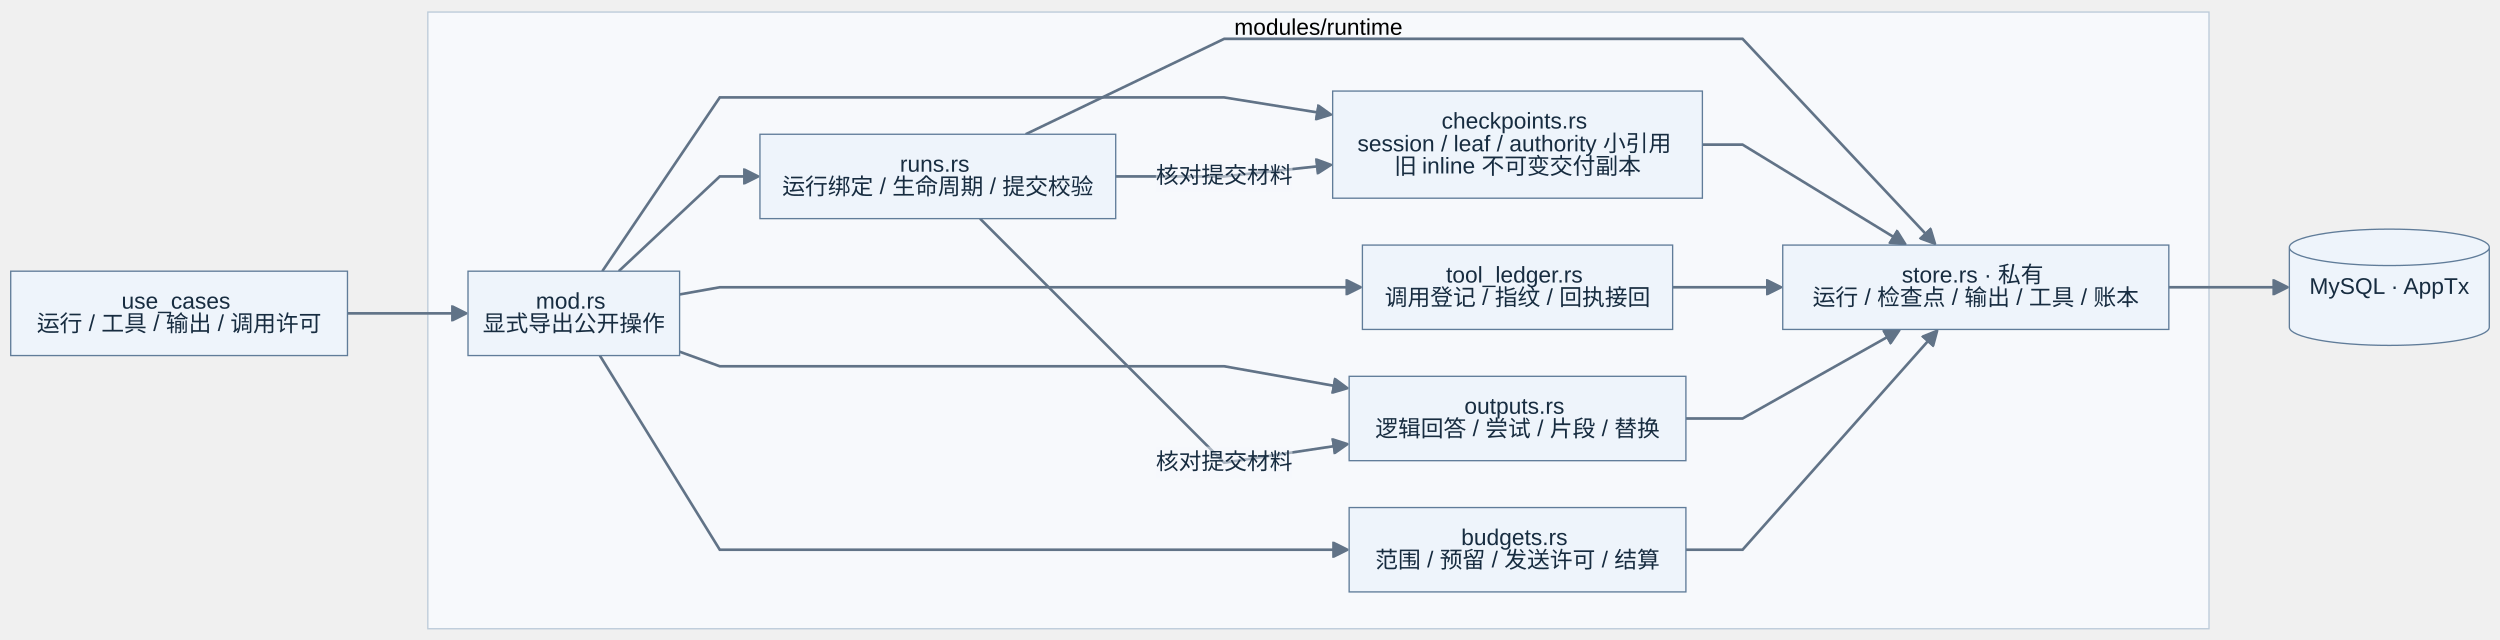
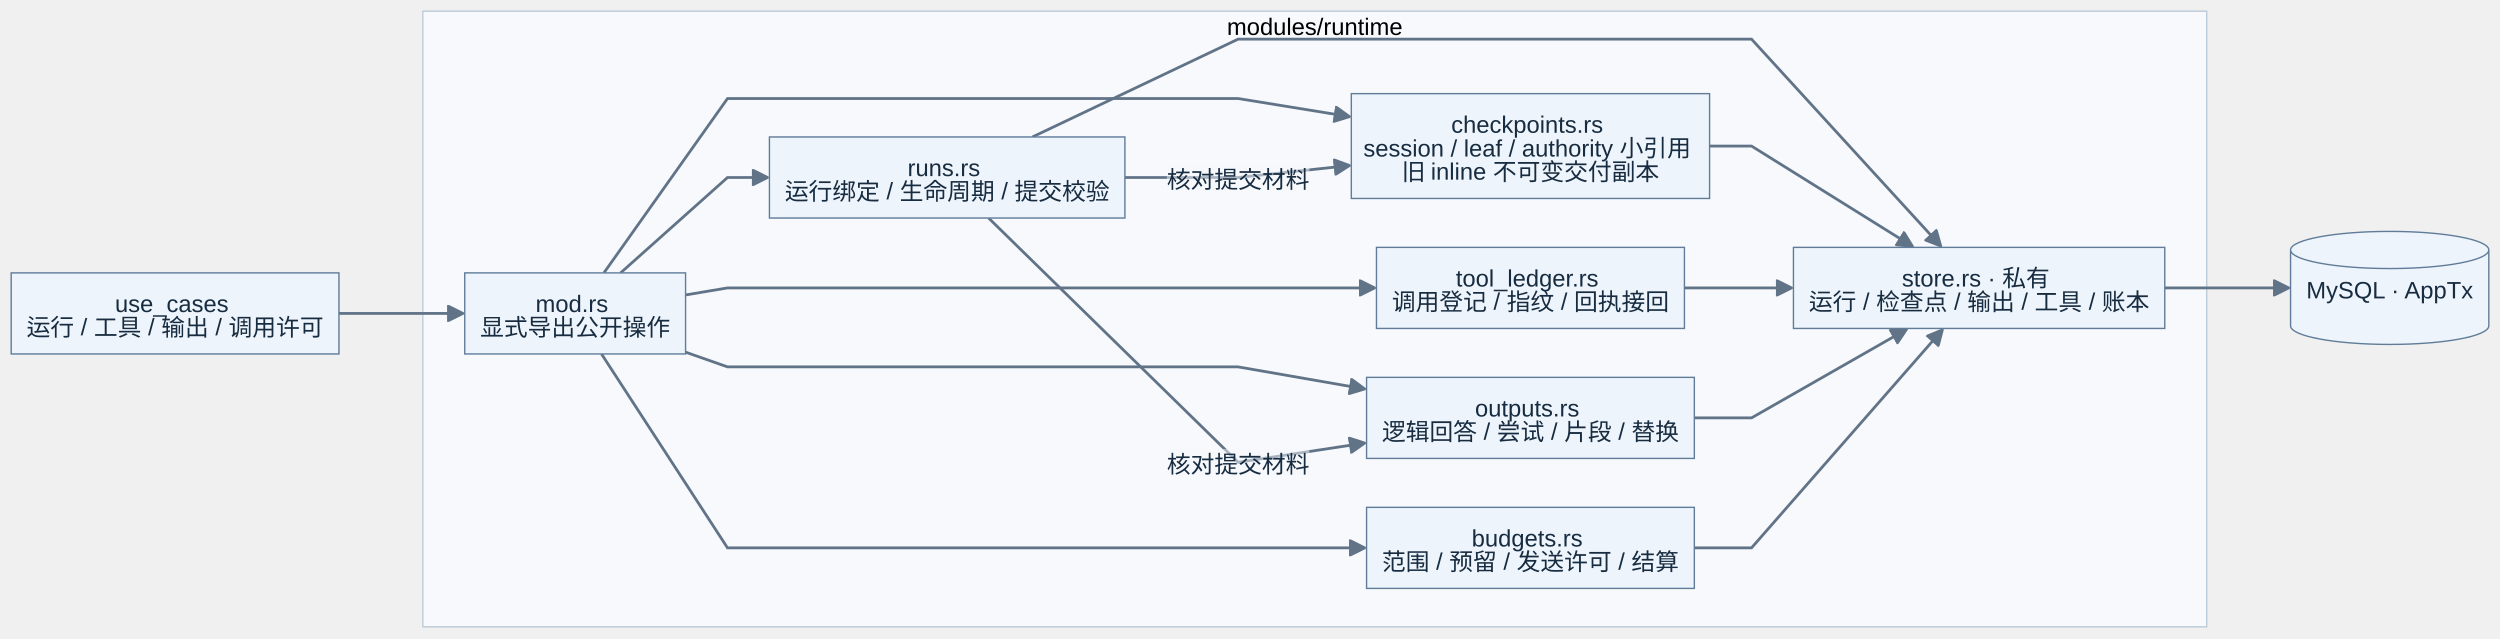
- <svg xmlns="http://www.w3.org/2000/svg" aria-roledescription="flowchart-v2" role="graphics-document document" viewBox="-8 -9 1866.812 477.5" height="477.5" width="1866.812" id="diagramS08">
+ <svg xmlns="http://www.w3.org/2000/svg" aria-roledescription="flowchart-v2" role="graphics-document document" viewBox="-8 -8 1788.724 456.5" height="456.5" width="1788.724" id="diagramS08">
  <style>#diagramS08{font-family:PingFang SC,Microsoft YaHei,Arial,sans-serif;font-size:17px;fill:#172c40;}#diagramS08 .error-icon{fill:#ffffff;}#diagramS08 .error-text{fill:#000000;stroke:#000000;}#diagramS08 .edge-thickness-normal{stroke-width:2px;}#diagramS08 .edge-thickness-thick{stroke-width:3.5px;}#diagramS08 .edge-pattern-solid{stroke-dasharray:0;}#diagramS08 .edge-pattern-dashed{stroke-dasharray:3;}#diagramS08 .edge-pattern-dotted{stroke-dasharray:2;}#diagramS08 .marker{fill:#617387;stroke:#617387;}#diagramS08 .marker.cross{stroke:#617387;}#diagramS08 svg{font-family:PingFang SC,Microsoft YaHei,Arial,sans-serif;font-size:17px;}#diagramS08 .label{font-family:PingFang SC,Microsoft YaHei,Arial,sans-serif;color:#172c40;}#diagramS08 .cluster-label text{fill:#000000;}#diagramS08 .cluster-label span,#diagramS08 p{color:#000000;}#diagramS08 .label text,#diagramS08 span,#diagramS08 p{fill:#172c40;color:#172c40;}#diagramS08 .node rect,#diagramS08 .node circle,#diagramS08 .node ellipse,#diagramS08 .node polygon,#diagramS08 .node path{fill:#eef4fb;stroke:#607c99;stroke-width:1px;}#diagramS08 .flowchart-label text{text-anchor:middle;}#diagramS08 .node .katex path{fill:#000;stroke:#000;stroke-width:1px;}#diagramS08 .node .label{text-align:center;}#diagramS08 .node.clickable{cursor:pointer;}#diagramS08 .arrowheadPath{fill:#0b0b0b;}#diagramS08 .edgePath .path{stroke:#617387;stroke-width:2.0px;}#diagramS08 .flowchart-link{stroke:#617387;fill:none;}#diagramS08 .edgeLabel{background-color:#f5f8fb;text-align:center;}#diagramS08 .edgeLabel rect{opacity:0.5;background-color:#f5f8fb;fill:#f5f8fb;}#diagramS08 .labelBkg{background-color:rgba(245, 248, 251, 0.5);}#diagramS08 .cluster rect{fill:#f7f9fc;stroke:#bccbd9;stroke-width:1px;}#diagramS08 .cluster text{fill:#000000;}#diagramS08 .cluster span,#diagramS08 p{color:#000000;}#diagramS08 div.mermaidTooltip{position:absolute;text-align:center;max-width:200px;padding:2px;font-family:PingFang SC,Microsoft YaHei,Arial,sans-serif;font-size:12px;background:#ffffff;border:1px solid hsl(0, 0%, 90%);border-radius:2px;pointer-events:none;z-index:100;}#diagramS08 .flowchartTitleText{text-anchor:middle;font-size:18px;fill:#172c40;}#diagramS08 :root{--mermaid-font-family:PingFang SC,Microsoft YaHei,Arial,sans-serif;}</style>
  <g>
    <marker orient="auto" markerHeight="12" markerWidth="12" markerUnits="userSpaceOnUse" refY="5" refX="6" viewBox="0 0 10 10" class="marker flowchart" id="diagramS08_flowchart-pointEnd">
      <path style="stroke-width: 1; stroke-dasharray: 1, 0;" class="arrowMarkerPath" d="M 0 0 L 10 5 L 0 10 z" />
    </marker>
    <marker orient="auto" markerHeight="12" markerWidth="12" markerUnits="userSpaceOnUse" refY="5" refX="4.5" viewBox="0 0 10 10" class="marker flowchart" id="diagramS08_flowchart-pointStart">
      <path style="stroke-width: 1; stroke-dasharray: 1, 0;" class="arrowMarkerPath" d="M 0 5 L 10 10 L 10 0 z" />
    </marker>
    <marker orient="auto" markerHeight="11" markerWidth="11" markerUnits="userSpaceOnUse" refY="5" refX="11" viewBox="0 0 10 10" class="marker flowchart" id="diagramS08_flowchart-circleEnd">
      <circle style="stroke-width: 1; stroke-dasharray: 1, 0;" class="arrowMarkerPath" r="5" cy="5" cx="5" />
    </marker>
    <marker orient="auto" markerHeight="11" markerWidth="11" markerUnits="userSpaceOnUse" refY="5" refX="-1" viewBox="0 0 10 10" class="marker flowchart" id="diagramS08_flowchart-circleStart">
      <circle style="stroke-width: 1; stroke-dasharray: 1, 0;" class="arrowMarkerPath" r="5" cy="5" cx="5" />
    </marker>
    <marker orient="auto" markerHeight="11" markerWidth="11" markerUnits="userSpaceOnUse" refY="5.2" refX="12" viewBox="0 0 11 11" class="marker cross flowchart" id="diagramS08_flowchart-crossEnd">
      <path style="stroke-width: 2; stroke-dasharray: 1, 0;" class="arrowMarkerPath" d="M 1,1 l 9,9 M 10,1 l -9,9" />
    </marker>
    <marker orient="auto" markerHeight="11" markerWidth="11" markerUnits="userSpaceOnUse" refY="5.2" refX="-1" viewBox="0 0 11 11" class="marker cross flowchart" id="diagramS08_flowchart-crossStart">
      <path style="stroke-width: 2; stroke-dasharray: 1, 0;" class="arrowMarkerPath" d="M 1,1 l 9,9 M 10,1 l -9,9" />
    </marker>
    <g class="root">
      <g class="clusters">
        <g id="C08_MODULE" class="cluster default flowchart-label">
-           <rect height="460.5" width="1330.047" y="0" x="311.469" ry="0" rx="0" style="" />
-           <g transform="translate(976.4922, 0)" class="cluster-label">
+           <rect height="440.5" width="1276.359" y="0" x="294.516" ry="0" rx="0" style="" />
+           <g transform="translate(932.6953, 0)" class="cluster-label">
            <text style="">
              <tspan class="row" x="0" dy="1em" xml:space="preserve">modules/runtime</tspan>
            </text>
          </g>
        </g>
      </g>
      <g class="edgePaths">
-         <path marker-end="url(#diagramS08_flowchart-pointEnd)" style="fill:none;" class="edge-thickness-normal edge-pattern-solid flowchart-link LS-C08_API LE-C08_RUN" id="L-C08_API-C08_RUN-0" d="M454.048,193.5L529.469,122.75L554.169,122.75" />
-         <path marker-end="url(#diagramS08_flowchart-pointEnd)" style="fill:none;" class="edge-thickness-normal edge-pattern-solid flowchart-link LS-C08_API LE-C08_CHECK" id="L-C08_API-C08_CHECK-0" d="M441.762,193.5L529.469,63.75L692.297,63.75L906.125,63.75L981.892,75.943" />
-         <path marker-end="url(#diagramS08_flowchart-pointEnd)" style="fill:none;" class="edge-thickness-normal edge-pattern-solid flowchart-link LS-C08_API LE-C08_TOOL" id="L-C08_API-C08_TOOL-0" d="M499.469,210.867L529.469,205.5L692.297,205.5L906.125,205.5L1004.044,205.5" />
-         <path marker-end="url(#diagramS08_flowchart-pointEnd)" style="fill:none;" class="edge-thickness-normal edge-pattern-solid flowchart-link LS-C08_API LE-C08_OUT" id="L-C08_API-C08_OUT-0" d="M499.469,253.628L529.469,264.5L692.297,264.5L906.125,264.5L994.22,280.185" />
-         <path marker-end="url(#diagramS08_flowchart-pointEnd)" style="fill:none;" class="edge-thickness-normal edge-pattern-solid flowchart-link LS-C08_API LE-C08_BUDGET" id="L-C08_API-C08_BUDGET-0" d="M439.922,256.5L529.469,401.5L692.297,401.5L906.125,401.5L994.138,401.5" />
-         <path marker-end="url(#diagramS08_flowchart-pointEnd)" style="fill:none;" class="edge-thickness-normal edge-pattern-solid flowchart-link LS-C08_RUN LE-C08_CHECK" id="L-C08_RUN-C08_CHECK-0" d="M825.125,122.75L906.125,122.75L981.856,114.539" />
-         <path marker-end="url(#diagramS08_flowchart-pointEnd)" style="fill:none;" class="edge-thickness-normal edge-pattern-solid flowchart-link LS-C08_RUN LE-C08_OUT" id="L-C08_RUN-C08_OUT-0" d="M723.808,154.25L906.125,336.5L994.197,323.232" />
-         <path marker-end="url(#diagramS08_flowchart-pointEnd)" style="fill:none;" class="edge-thickness-normal edge-pattern-solid flowchart-link LS-C08_RUN LE-C08_STORE" id="L-C08_RUN-C08_STORE-0" d="M757.85,91.25L906.125,20L1125.172,20L1293.219,20L1434.167,170.136" />
-         <path marker-end="url(#diagramS08_flowchart-pointEnd)" style="fill:none;" class="edge-thickness-normal edge-pattern-solid flowchart-link LS-C08_CHECK LE-C08_STORE" id="L-C08_CHECK-C08_STORE-0" d="M1263.219,99L1293.219,99L1411.337,171.235" />
-         <path marker-end="url(#diagramS08_flowchart-pointEnd)" style="fill:none;" class="edge-thickness-normal edge-pattern-solid flowchart-link LS-C08_TOOL LE-C08_STORE" id="L-C08_TOOL-C08_STORE-0" d="M1241,205.5L1293.219,205.5L1317.919,205.5" />
-         <path marker-end="url(#diagramS08_flowchart-pointEnd)" style="fill:none;" class="edge-thickness-normal edge-pattern-solid flowchart-link LS-C08_OUT LE-C08_STORE" id="L-C08_OUT-C08_STORE-0" d="M1250.906,303.5L1293.219,303.5L1406.772,239.599" />
-         <path marker-end="url(#diagramS08_flowchart-pointEnd)" style="fill:none;" class="edge-thickness-normal edge-pattern-solid flowchart-link LS-C08_BUDGET LE-C08_STORE" id="L-C08_BUDGET-C08_STORE-0" d="M1250.906,401.5L1293.219,401.5L1435.859,240.962" />
-         <path marker-end="url(#diagramS08_flowchart-pointEnd)" style="fill:none;" class="edge-thickness-normal edge-pattern-solid flowchart-link LS-C08_UC LE-C08_API" id="L-C08_UC-C08_API-0" d="M251.469,225L281.469,225L311.469,225L336.169,225" />
-         <path marker-end="url(#diagramS08_flowchart-pointEnd)" style="fill:none;" class="edge-thickness-normal edge-pattern-solid flowchart-link LS-C08_STORE LE-C08_DB" id="L-C08_STORE-C08_DB-0" d="M1611.516,205.5L1641.516,205.5L1671.516,205.5L1696.216,205.5" />
+         <path marker-end="url(#diagramS08_flowchart-pointEnd)" style="fill:none;" class="edge-thickness-normal edge-pattern-solid flowchart-link LS-C08_API LE-C08_RUN" id="L-C08_API-C08_RUN-0" d="M436.019,187.25L512.516,119L537.216,119" />
+         <path marker-end="url(#diagramS08_flowchart-pointEnd)" style="fill:none;" class="edge-thickness-normal edge-pattern-solid flowchart-link LS-C08_API LE-C08_CHECK" id="L-C08_API-C08_CHECK-0" d="M424.075,187.25L512.516,62.5L669.688,62.5L877.859,62.5L953.628,74.816" />
+         <path marker-end="url(#diagramS08_flowchart-pointEnd)" style="fill:none;" class="edge-thickness-normal edge-pattern-solid flowchart-link LS-C08_API LE-C08_TOOL" id="L-C08_API-C08_TOOL-0" d="M482.516,203.023L512.516,198L669.688,198L877.859,198L971.552,198" />
+         <path marker-end="url(#diagramS08_flowchart-pointEnd)" style="fill:none;" class="edge-thickness-normal edge-pattern-solid flowchart-link LS-C08_API LE-C08_OUT" id="L-C08_API-C08_OUT-0" d="M482.516,243.972L512.516,254.5L669.688,254.5L877.859,254.5L964.545,269.627" />
+         <path marker-end="url(#diagramS08_flowchart-pointEnd)" style="fill:none;" class="edge-thickness-normal edge-pattern-solid flowchart-link LS-C08_API LE-C08_BUDGET" id="L-C08_API-C08_BUDGET-0" d="M422.359,245.25L512.516,384L669.688,384L877.859,384L964.466,384" />
+         <path marker-end="url(#diagramS08_flowchart-pointEnd)" style="fill:none;" class="edge-thickness-normal edge-pattern-solid flowchart-link LS-C08_RUN LE-C08_CHECK" id="L-C08_RUN-C08_CHECK-0" d="M796.859,119L877.859,119L953.59,110.854" />
+         <path marker-end="url(#diagramS08_flowchart-pointEnd)" style="fill:none;" class="edge-thickness-normal edge-pattern-solid flowchart-link LS-C08_RUN LE-C08_OUT" id="L-C08_RUN-C08_OUT-0" d="M699.317,148L877.859,322.75L964.526,309.595" />
+         <path marker-end="url(#diagramS08_flowchart-pointEnd)" style="fill:none;" class="edge-thickness-normal edge-pattern-solid flowchart-link LS-C08_RUN LE-C08_STORE" id="L-C08_RUN-C08_STORE-0" d="M730.667,90L877.859,20L1087.023,20L1245.188,20L1377.923,165.09" />
+         <path marker-end="url(#diagramS08_flowchart-pointEnd)" style="fill:none;" class="edge-thickness-normal edge-pattern-solid flowchart-link LS-C08_CHECK LE-C08_STORE" id="L-C08_CHECK-C08_STORE-0" d="M1215.188,96.5L1245.188,96.5L1357.007,166.197" />
+         <path marker-end="url(#diagramS08_flowchart-pointEnd)" style="fill:none;" class="edge-thickness-normal edge-pattern-solid flowchart-link LS-C08_TOOL LE-C08_STORE" id="L-C08_TOOL-C08_STORE-0" d="M1197.195,198L1245.188,198L1269.888,198" />
+         <path marker-end="url(#diagramS08_flowchart-pointEnd)" style="fill:none;" class="edge-thickness-normal edge-pattern-solid flowchart-link LS-C08_OUT LE-C08_STORE" id="L-C08_OUT-C08_STORE-0" d="M1204.281,291L1245.188,291L1352.65,229.628" />
+         <path marker-end="url(#diagramS08_flowchart-pointEnd)" style="fill:none;" class="edge-thickness-normal edge-pattern-solid flowchart-link LS-C08_BUDGET LE-C08_STORE" id="L-C08_BUDGET-C08_STORE-0" d="M1204.281,384L1245.188,384L1379.15,230.988" />
+         <path marker-end="url(#diagramS08_flowchart-pointEnd)" style="fill:none;" class="edge-thickness-normal edge-pattern-solid flowchart-link LS-C08_UC LE-C08_API" id="L-C08_UC-C08_API-0" d="M234.516,216.25L264.516,216.25L294.516,216.25L319.216,216.25" />
+         <path marker-end="url(#diagramS08_flowchart-pointEnd)" style="fill:none;" class="edge-thickness-normal edge-pattern-solid flowchart-link LS-C08_STORE LE-C08_DB" id="L-C08_STORE-C08_DB-0" d="M1540.875,198L1570.875,198L1600.875,198L1625.575,198" />
      </g>
      <g class="edgeLabels">
        <g class="edgeLabel">
          <g transform="translate(0, 0)" class="label">
            <rect height="0" width="0" ry="0" rx="0" />
            <text style="">
              <tspan class="row" x="0" dy="1em" xml:space="preserve" />
            </text>
          </g>
        </g>
        <g class="edgeLabel">
          <g transform="translate(0, 0)" class="label">
            <rect height="0" width="0" ry="0" rx="0" />
            <text style="">
              <tspan class="row" x="0" dy="1em" xml:space="preserve" />
            </text>
          </g>
        </g>
        <g class="edgeLabel">
          <g transform="translate(0, 0)" class="label">
            <rect height="0" width="0" ry="0" rx="0" />
            <text style="">
              <tspan class="row" x="0" dy="1em" xml:space="preserve" />
            </text>
          </g>
        </g>
        <g class="edgeLabel">
          <g transform="translate(0, 0)" class="label">
            <rect height="0" width="0" ry="0" rx="0" />
            <text style="">
              <tspan class="row" x="0" dy="1em" xml:space="preserve" />
            </text>
          </g>
        </g>
        <g class="edgeLabel">
          <g transform="translate(0, 0)" class="label">
            <rect height="0" width="0" ry="0" rx="0" />
            <text style="">
              <tspan class="row" x="0" dy="1em" xml:space="preserve" />
            </text>
          </g>
        </g>
-         <g transform="translate(906.125, 122.75)" class="edgeLabel">
-           <g transform="translate(-51, -12)" class="label">
-             <rect height="24" width="102" ry="0" rx="0" />
+         <g transform="translate(877.8594, 119)" class="edgeLabel">
+           <g transform="translate(-51, -9.5)" class="label">
+             <rect height="19" width="102" ry="0" rx="0" />
            <text style="">
              <tspan class="row" x="0" dy="1em" xml:space="preserve">核对提交材料</tspan>
            </text>
          </g>
        </g>
-         <g transform="translate(906.125, 336.5)" class="edgeLabel">
-           <g transform="translate(-51, -12)" class="label">
-             <rect height="24" width="102" ry="0" rx="0" />
+         <g transform="translate(877.8594, 322.75)" class="edgeLabel">
+           <g transform="translate(-51, -9.5)" class="label">
+             <rect height="19" width="102" ry="0" rx="0" />
            <text style="">
              <tspan class="row" x="0" dy="1em" xml:space="preserve">核对提交材料</tspan>
            </text>
          </g>
        </g>
        <g class="edgeLabel">
          <g transform="translate(0, 0)" class="label">
            <rect height="0" width="0" ry="0" rx="0" />
            <text style="">
              <tspan class="row" x="0" dy="1em" xml:space="preserve" />
            </text>
          </g>
        </g>
        <g class="edgeLabel">
          <g transform="translate(0, 0)" class="label">
            <rect height="0" width="0" ry="0" rx="0" />
            <text style="">
              <tspan class="row" x="0" dy="1em" xml:space="preserve" />
            </text>
          </g>
        </g>
        <g class="edgeLabel">
          <g transform="translate(0, 0)" class="label">
            <rect height="0" width="0" ry="0" rx="0" />
            <text style="">
              <tspan class="row" x="0" dy="1em" xml:space="preserve" />
            </text>
          </g>
        </g>
        <g class="edgeLabel">
          <g transform="translate(0, 0)" class="label">
            <rect height="0" width="0" ry="0" rx="0" />
            <text style="">
              <tspan class="row" x="0" dy="1em" xml:space="preserve" />
            </text>
          </g>
        </g>
        <g class="edgeLabel">
          <g transform="translate(0, 0)" class="label">
            <rect height="0" width="0" ry="0" rx="0" />
            <text style="">
              <tspan class="row" x="0" dy="1em" xml:space="preserve" />
            </text>
          </g>
        </g>
        <g class="edgeLabel">
          <g transform="translate(0, 0)" class="label">
            <rect height="0" width="0" ry="0" rx="0" />
            <text style="">
              <tspan class="row" x="0" dy="1em" xml:space="preserve" />
            </text>
          </g>
        </g>
        <g class="edgeLabel">
          <g transform="translate(0, 0)" class="label">
            <rect height="0" width="0" ry="0" rx="0" />
            <text style="">
              <tspan class="row" x="0" dy="1em" xml:space="preserve" />
            </text>
          </g>
        </g>
      </g>
      <g class="nodes">
-         <g transform="translate(420.4688, 225)" data-id="C08_API" data-node="true" id="flowchart-C08_API-687" class="node default default flowchart-label">
-           <rect height="63" width="158" y="-31.5" x="-79" ry="0" rx="0" style="" class="basic label-container" />
-           <g transform="translate(0, -20.5)" style="" class="label">
+         <g transform="translate(403.5156, 216.25)" data-id="C08_API" data-node="true" id="flowchart-C08_API-717" class="node default default flowchart-label">
+           <rect height="58" width="158" y="-29" x="-79" ry="0" rx="0" style="" class="basic label-container" />
+           <g transform="translate(0, -18)" style="" class="label">
            <rect />
            <text style="">
              <tspan class="row" x="0" dy="1em" xml:space="preserve">mod.rs</tspan>
              <tspan class="row" x="0" dy="1em" xml:space="preserve">显式导出公开操作</tspan>
            </text>
          </g>
        </g>
-         <g transform="translate(692.2969, 122.75)" data-id="C08_RUN" data-node="true" id="flowchart-C08_RUN-688" class="node default default flowchart-label">
-           <rect height="63" width="265.656" y="-31.5" x="-132.828" ry="0" rx="0" style="" class="basic label-container" />
-           <g transform="translate(0, -20.5)" style="" class="label">
+         <g transform="translate(669.6875, 119)" data-id="C08_RUN" data-node="true" id="flowchart-C08_RUN-718" class="node default default flowchart-label">
+           <rect height="58" width="254.344" y="-29" x="-127.172" ry="0" rx="0" style="" class="basic label-container" />
+           <g transform="translate(0, -18)" style="" class="label">
            <rect />
            <text style="">
              <tspan class="row" x="0" dy="1em" xml:space="preserve">runs.rs</tspan>
              <tspan class="row" x="0" dy="1em" xml:space="preserve">运行绑定 / 生命周期 / 提交校验</tspan>
            </text>
          </g>
        </g>
-         <g transform="translate(1125.172, 99)" data-id="C08_CHECK" data-node="true" id="flowchart-C08_CHECK-689" class="node default default flowchart-label">
-           <rect height="80" width="276.094" y="-40" x="-138.047" ry="0" rx="0" style="" class="basic label-container" />
-           <g transform="translate(0, -29)" style="" class="label">
+         <g transform="translate(1087.023, 96.5)" data-id="C08_CHECK" data-node="true" id="flowchart-C08_CHECK-719" class="node default default flowchart-label">
+           <rect height="75" width="256.328" y="-37.5" x="-128.164" ry="0" rx="0" style="" class="basic label-container" />
+           <g transform="translate(0, -26.5)" style="" class="label">
            <rect />
            <text style="">
              <tspan class="row" x="0" dy="1em" xml:space="preserve">checkpoints.rs</tspan>
              <tspan class="row" x="0" dy="1em" xml:space="preserve">session / leaf / authority 小引用</tspan>
              <tspan class="row" x="0" dy="1em" xml:space="preserve">旧 inline 不可变交付副本</tspan>
            </text>
          </g>
        </g>
-         <g transform="translate(1125.172, 205.5)" data-id="C08_TOOL" data-node="true" id="flowchart-C08_TOOL-690" class="node default default flowchart-label">
-           <rect height="63" width="231.656" y="-31.5" x="-115.828" ry="0" rx="0" style="" class="basic label-container" />
-           <g transform="translate(0, -20.5)" style="" class="label">
+         <g transform="translate(1087.023, 198)" data-id="C08_TOOL" data-node="true" id="flowchart-C08_TOOL-720" class="node default default flowchart-label">
+           <rect height="58" width="220.344" y="-29" x="-110.172" ry="0" rx="0" style="" class="basic label-container" />
+           <g transform="translate(0, -18)" style="" class="label">
            <rect />
            <text style="">
              <tspan class="row" x="0" dy="1em" xml:space="preserve">tool_ledger.rs</tspan>
              <tspan class="row" x="0" dy="1em" xml:space="preserve">调用登记 / 指纹 / 回执接回</tspan>
            </text>
          </g>
        </g>
-         <g transform="translate(1125.172, 303.5)" data-id="C08_OUT" data-node="true" id="flowchart-C08_OUT-691" class="node default default flowchart-label">
-           <rect height="63" width="251.469" y="-31.5" x="-125.734" ry="0" rx="0" style="" class="basic label-container" />
-           <g transform="translate(0, -20.5)" style="" class="label">
+         <g transform="translate(1087.023, 291)" data-id="C08_OUT" data-node="true" id="flowchart-C08_OUT-721" class="node default default flowchart-label">
+           <rect height="58" width="234.516" y="-29" x="-117.258" ry="0" rx="0" style="" class="basic label-container" />
+           <g transform="translate(0, -18)" style="" class="label">
            <rect />
            <text style="">
              <tspan class="row" x="0" dy="1em" xml:space="preserve">outputs.rs</tspan>
              <tspan class="row" x="0" dy="1em" xml:space="preserve">逻辑回答 / 尝试 / 片段 / 替换</tspan>
            </text>
          </g>
        </g>
-         <g transform="translate(1125.172, 401.5)" data-id="C08_BUDGET" data-node="true" id="flowchart-C08_BUDGET-692" class="node default default flowchart-label">
-           <rect height="63" width="251.469" y="-31.5" x="-125.734" ry="0" rx="0" style="" class="basic label-container" />
-           <g transform="translate(0, -20.5)" style="" class="label">
+         <g transform="translate(1087.023, 384)" data-id="C08_BUDGET" data-node="true" id="flowchart-C08_BUDGET-722" class="node default default flowchart-label">
+           <rect height="58" width="234.516" y="-29" x="-117.258" ry="0" rx="0" style="" class="basic label-container" />
+           <g transform="translate(0, -18)" style="" class="label">
            <rect />
            <text style="">
              <tspan class="row" x="0" dy="1em" xml:space="preserve">budgets.rs</tspan>
              <tspan class="row" x="0" dy="1em" xml:space="preserve">范围 / 预留 / 发送许可 / 结算</tspan>
            </text>
          </g>
        </g>
-         <g transform="translate(1467.367, 205.5)" data-id="C08_STORE" data-node="true" id="flowchart-C08_STORE-693" class="node default default flowchart-label">
-           <rect height="63" width="288.297" y="-31.5" x="-144.148" ry="0" rx="0" style="" class="basic label-container" />
-           <g transform="translate(0, -20.5)" style="" class="label">
+         <g transform="translate(1408.031, 198)" data-id="C08_STORE" data-node="true" id="flowchart-C08_STORE-723" class="node default default flowchart-label">
+           <rect height="58" width="265.688" y="-29" x="-132.844" ry="0" rx="0" style="" class="basic label-container" />
+           <g transform="translate(0, -18)" style="" class="label">
            <rect />
            <text style="">
              <tspan class="row" x="0" dy="1em" xml:space="preserve">store.rs · 私有</tspan>
              <tspan class="row" x="0" dy="1em" xml:space="preserve">运行 / 检查点 / 输出 / 工具 / 账本</tspan>
            </text>
          </g>
        </g>
-         <g transform="translate(125.7344, 225)" data-id="C08_UC" data-node="true" id="flowchart-C08_UC-686" class="node default default flowchart-label">
-           <rect height="63" width="251.469" y="-31.5" x="-125.734" ry="0" rx="0" style="" class="basic label-container" />
-           <g transform="translate(0, -20.5)" style="" class="label">
+         <g transform="translate(117.2578, 216.25)" data-id="C08_UC" data-node="true" id="flowchart-C08_UC-716" class="node default default flowchart-label">
+           <rect height="58" width="234.516" y="-29" x="-117.258" ry="0" rx="0" style="" class="basic label-container" />
+           <g transform="translate(0, -18)" style="" class="label">
            <rect />
            <text style="">
              <tspan class="row" x="0" dy="1em" xml:space="preserve">use_cases</tspan>
              <tspan class="row" x="0" dy="1em" xml:space="preserve">运行 / 工具 / 输出 / 调用许可</tspan>
            </text>
          </g>
        </g>
-         <g transform="translate(1776.164, 205.5)" data-id="C08_DB" data-node="true" id="flowchart-C08_DB-712" class="node default default flowchart-label">
-           <path transform="translate(-74.64844,-43.41085)" d="M 0,13.607 a 74.648,13.607 0,0,0 149.297 0 a 74.648,13.607 0,0,0 -149.297 0 l 0,59.607 a 74.648,13.607 0,0,0 149.297 0 l 0,-59.607" style="" />
-           <g transform="translate(0, -12)" style="" class="label">
+         <g transform="translate(1701.799, 198)" data-id="C08_DB" data-node="true" id="flowchart-C08_DB-742" class="node default default flowchart-label">
+           <path transform="translate(-70.92432,-40.43386)" d="M 0,13.289 a 70.924,13.289 0,0,0 141.849 0 a 70.924,13.289 0,0,0 -141.849 0 l 0,54.289 a 70.924,13.289 0,0,0 141.849 0 l 0,-54.289" style="" />
+           <g transform="translate(0, -9.5)" style="" class="label">
            <rect />
            <text style="">
              <tspan class="row" x="0" dy="1em" xml:space="preserve">MySQL · AppTx</tspan>
            </text>
          </g>
        </g>
      </g>
    </g>
  </g>
</svg>
